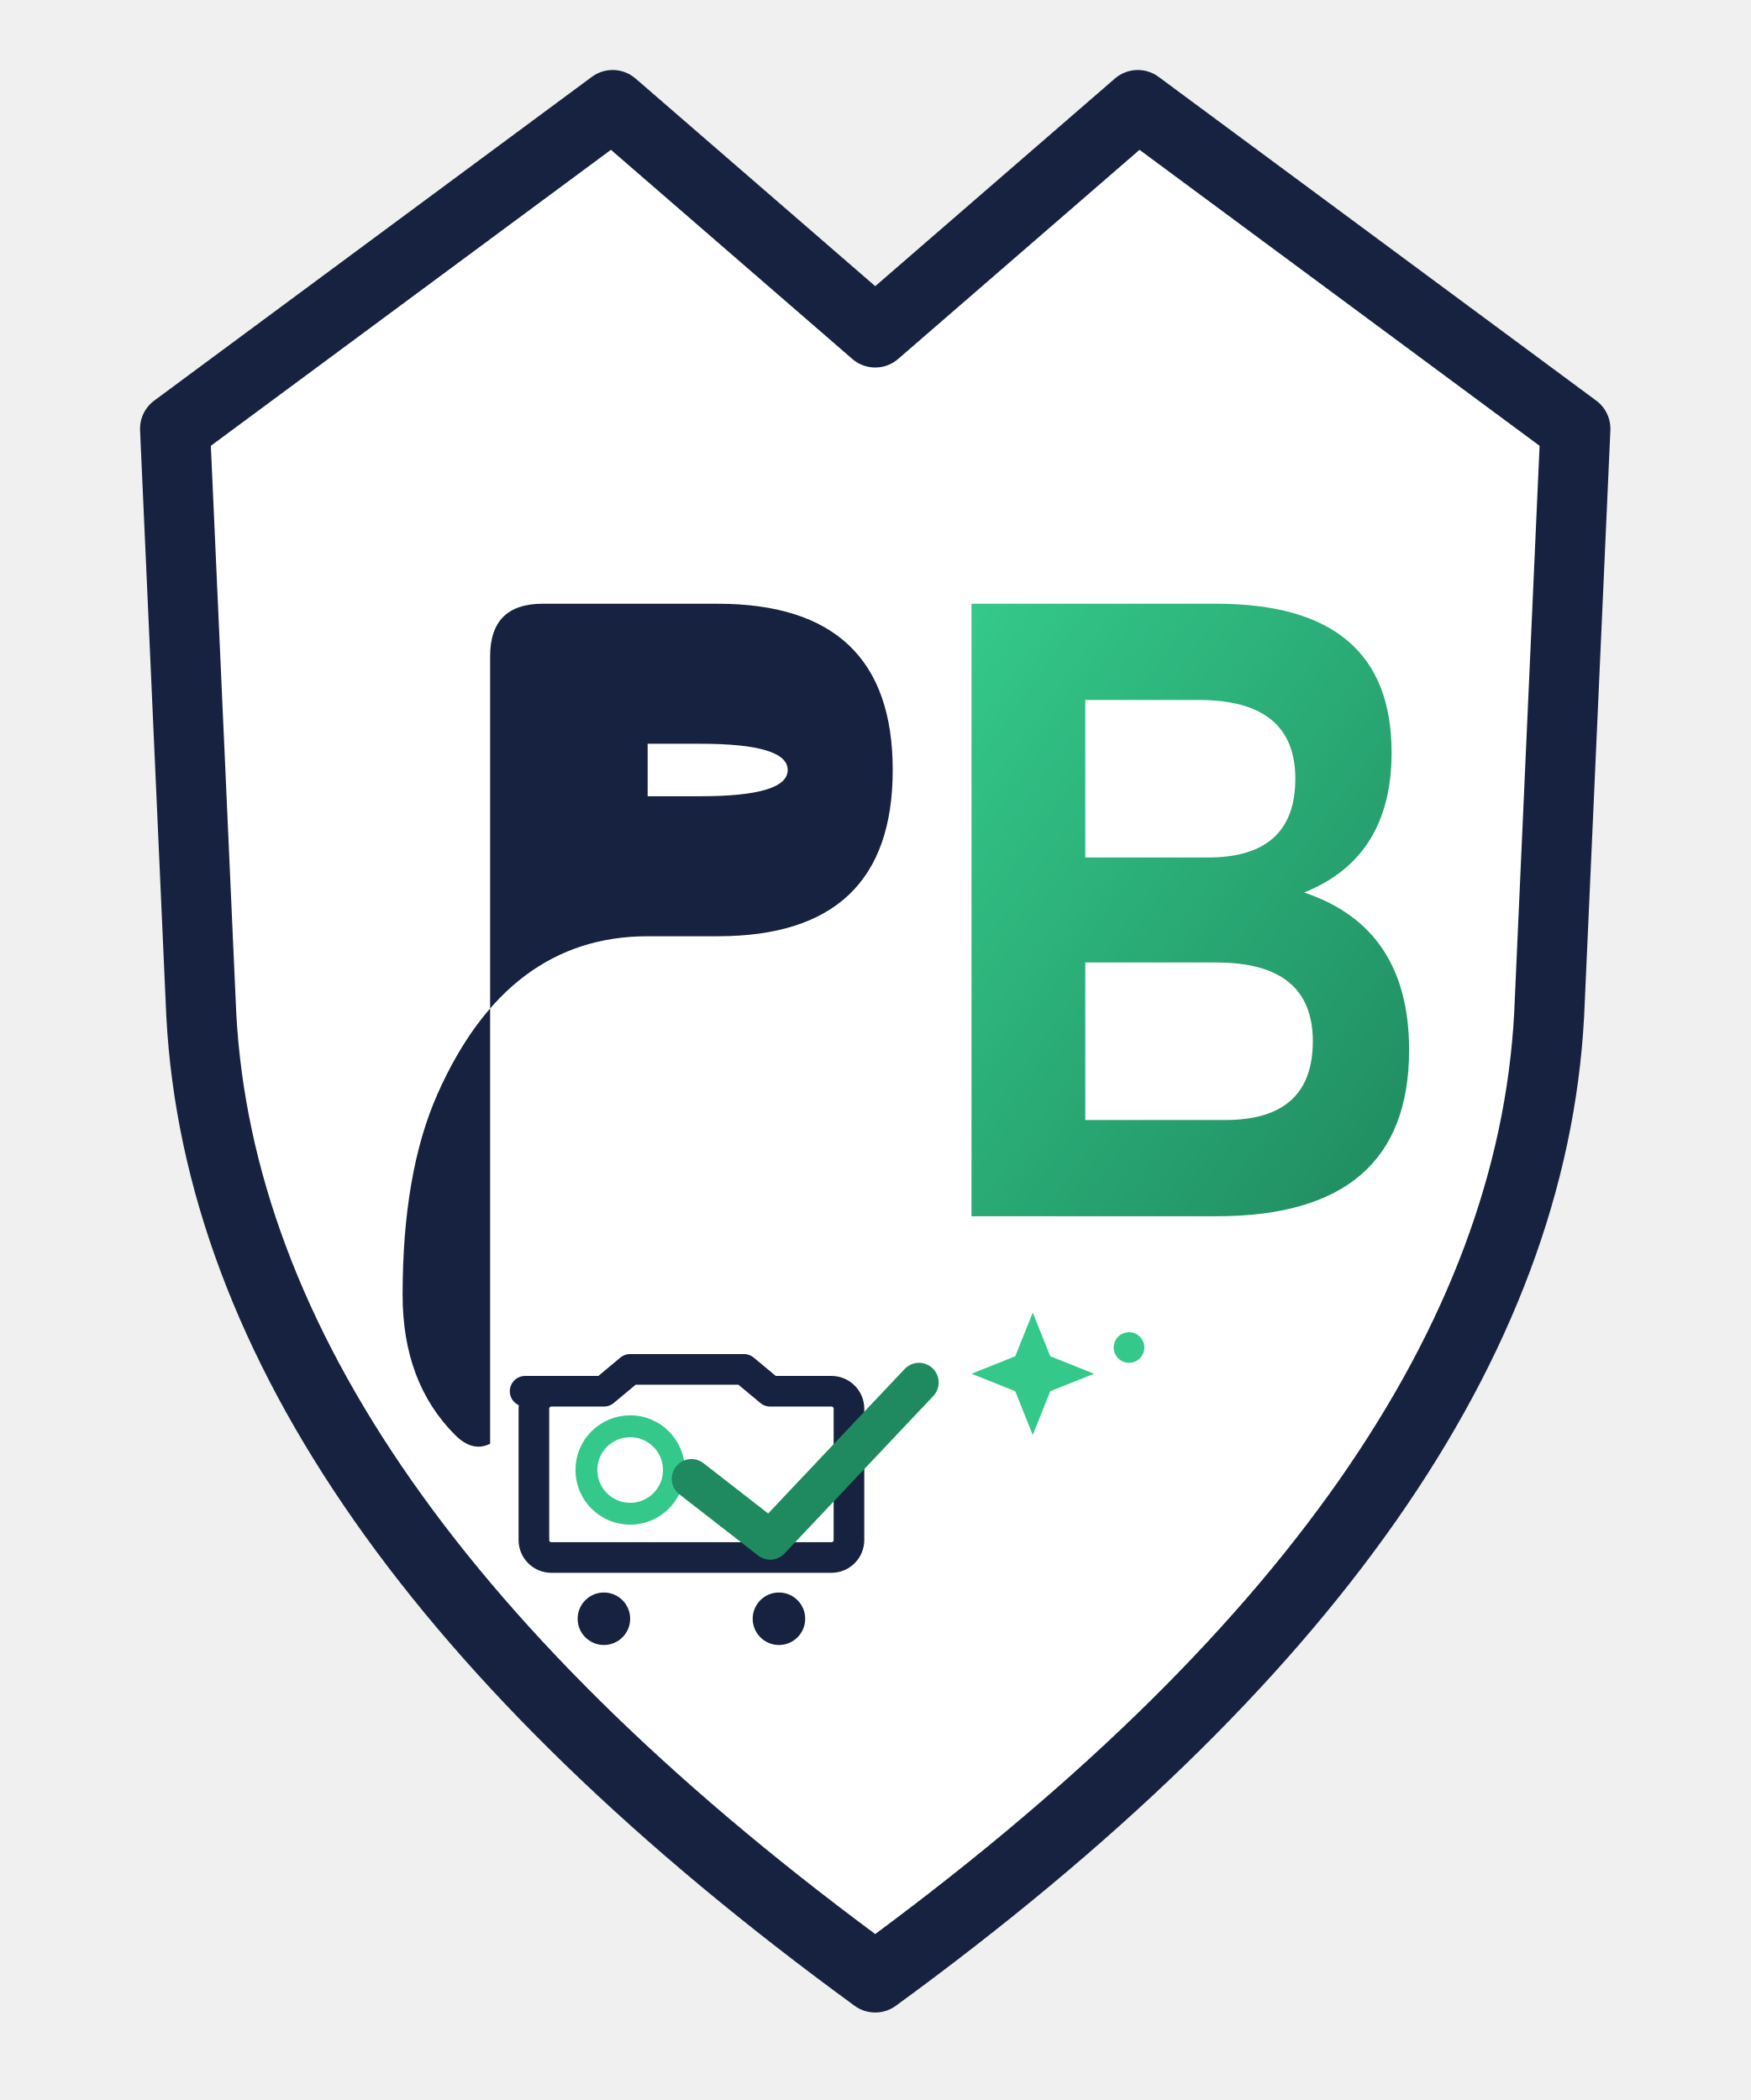
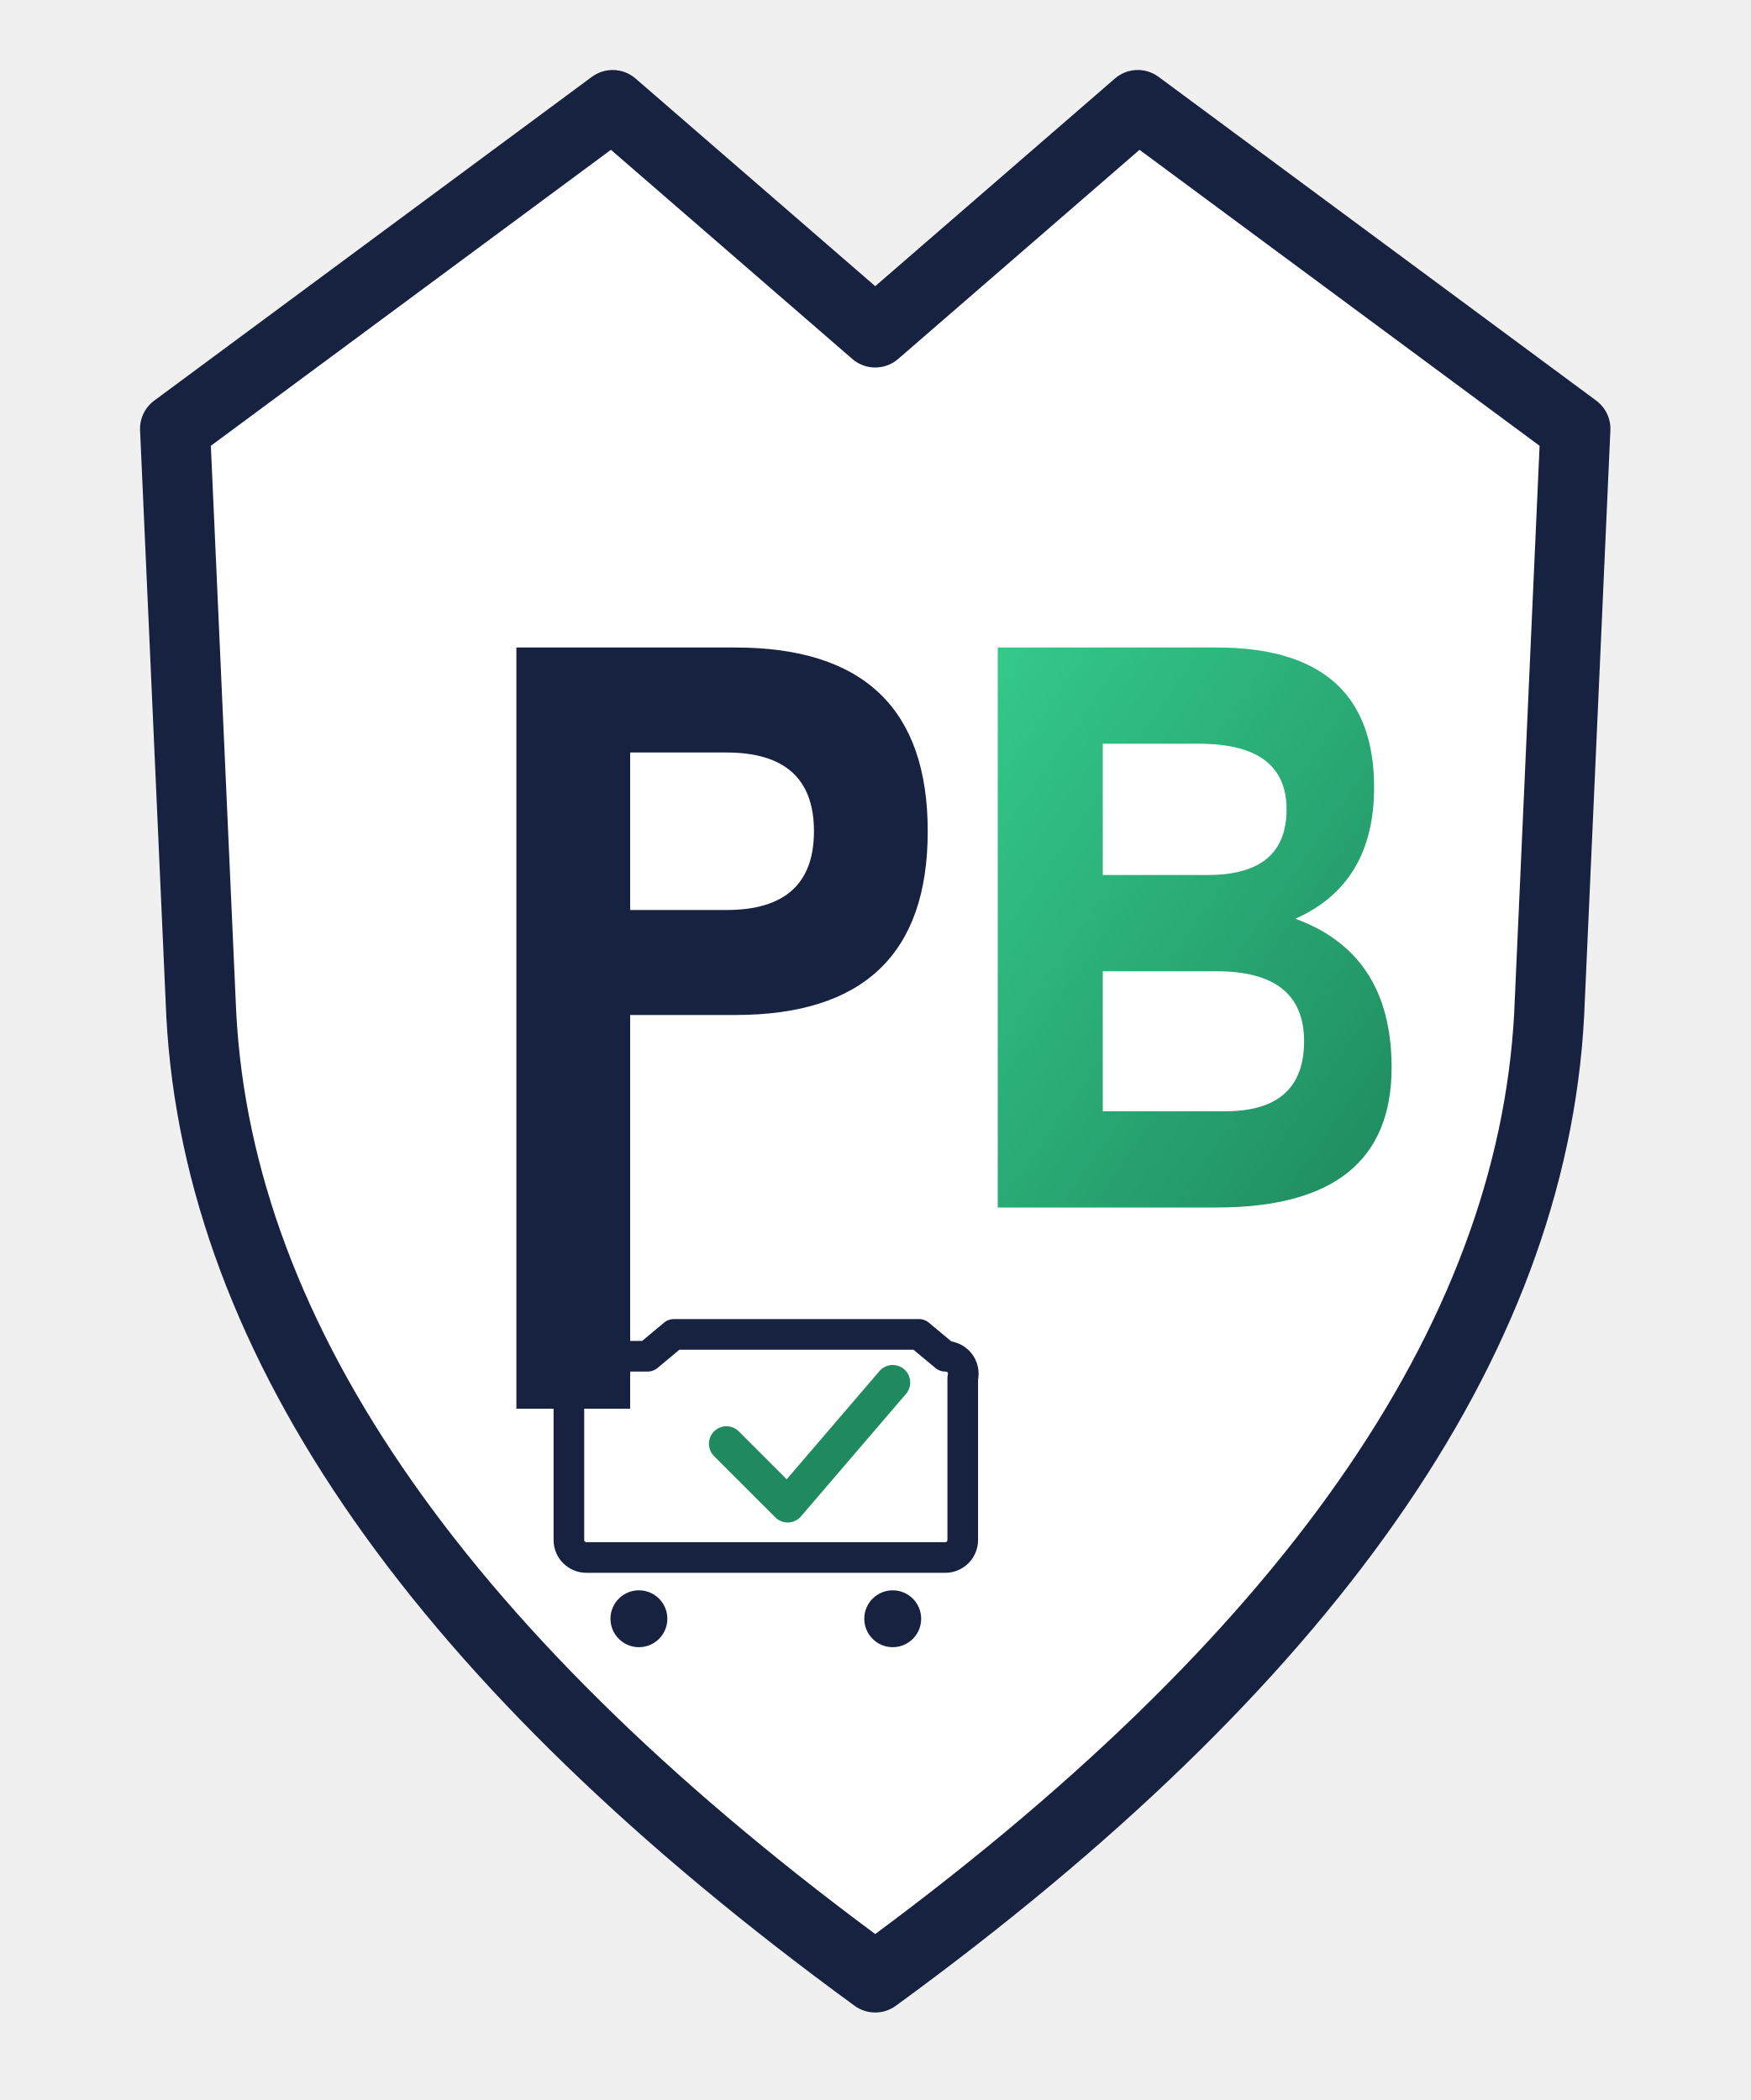
<svg xmlns="http://www.w3.org/2000/svg" viewBox="0 0 400 480">
  <defs>
-     <linearGradient id="pbGreen" x1="0%" y1="0%" x2="100%" y2="100%">
+     <linearGradient id="pbGreenA" x1="0%" y1="0%" x2="100%" y2="100%">
      <stop offset="0%" stop-color="#34C98A" />
      <stop offset="100%" stop-color="#1F8A5F" />
    </linearGradient>
  </defs>
  <path d="M40,98 L140,24 L200,76 L260,24 L360,98            L354,232 Q348,344 200,452            Q52,344 46,232 Z" fill="#FFFFFF" stroke="#16223F" stroke-width="16" stroke-linejoin="round" stroke-linecap="round" />
-   <path d="M112,330            L112,150            Q112,138 124,138            L164,138            Q204,138 204,176            Q204,214 164,214            L148,214            L148,214            Q116,214 100,250            Q92,268 92,296            Q92,316 104,328            Q108,332 112,330 Z" fill="#16223F" />
-   <path d="M148,170 L148,182 Q148,182 160,182 Q180,182 180,176 Q180,170 160,170 Z" fill="#FFFFFF" />
-   <path d="M222,138            L278,138            Q318,138 318,172            Q318,196 298,204            Q322,212 322,240            Q322,278 278,278            L222,278 Z" fill="url(#pbGreen)" />
-   <path d="M248,160 L248,196 L276,196 Q296,196 296,178 Q296,160 274,160 Z" fill="#FFFFFF" />
-   <path d="M248,220 L248,256 L280,256 Q300,256 300,238 Q300,220 278,220 Z" fill="#FFFFFF" />
-   <g transform="translate(118,300)">
-     <path d="M118,0 L122,10 L132,14 L122,18 L118,28 L114,18 L104,14 L114,10 Z" fill="#34C98A" />
-     <circle cx="140" cy="8" r="3.5" fill="#34C98A" />
-     <path d="M2,18 L20,18 L26,13 L52,13 L58,18 L72,18 A4,4 0 0 1 76,22 L76,52               A4,4 0 0 1 72,56 L8,56 A4,4 0 0 1 4,52 L4,22 A4,4 0 0 1 8,18 Z" fill="none" stroke="#16223F" stroke-width="7" stroke-linejoin="round" />
-     <circle cx="20" cy="70" r="6" fill="#16223F" />
-     <circle cx="60" cy="70" r="6" fill="#16223F" />
-     <circle cx="26" cy="36" r="10" fill="#FFFFFF" stroke="#34C98A" stroke-width="5" />
-     <path d="M40,38 L58,52 L92,16" fill="none" stroke="#1F8A5F" stroke-width="9" stroke-linecap="round" stroke-linejoin="round" />
+   <path d="M118,322 L118,148 L168,148 Q212,148 212,190 Q212,232 168,232 L144,232 L144,322 Z" fill="#16223F" />
+   <path d="M144,172 L144,208 L166,208 Q186,208 186,190 Q186,172 166,172 Z" fill="#FFFFFF" />
+   <path d="M228,148 L278,148 Q314,148 314,180 Q314,202 296,210 Q318,218 318,244            Q318,276 278,276 L228,276 Z" fill="url(#pbGreenA)" />
+   <path d="M252,170 L252,200 L276,200 Q294,200 294,185 Q294,170 274,170 Z" fill="#FFFFFF" />
+   <path d="M252,222 L252,254 L280,254 Q298,254 298,238 Q298,222 278,222 Z" fill="#FFFFFF" />
+   <g transform="translate(130,300)" fill="none" stroke="#16223F" stroke-width="7" stroke-linecap="round" stroke-linejoin="round">
+     <path d="M0,10 L18,10 L24,5 L80,5 L86,10 A4,4 0 0 1 90,15 L90,52 A4,4 0 0 1 86,56 L4,56 A4,4 0 0 1 0,52 Z" />
+   </g>
+   <g transform="translate(130,300)">
+     <circle cx="16" cy="70" r="6.5" fill="#16223F" />
+     <circle cx="74" cy="70" r="6.5" fill="#16223F" />
+     <path d="M36,30 L50,44 L74,16" fill="none" stroke="#1F8A5F" stroke-width="8" stroke-linecap="round" stroke-linejoin="round" />
  </g>
</svg>
